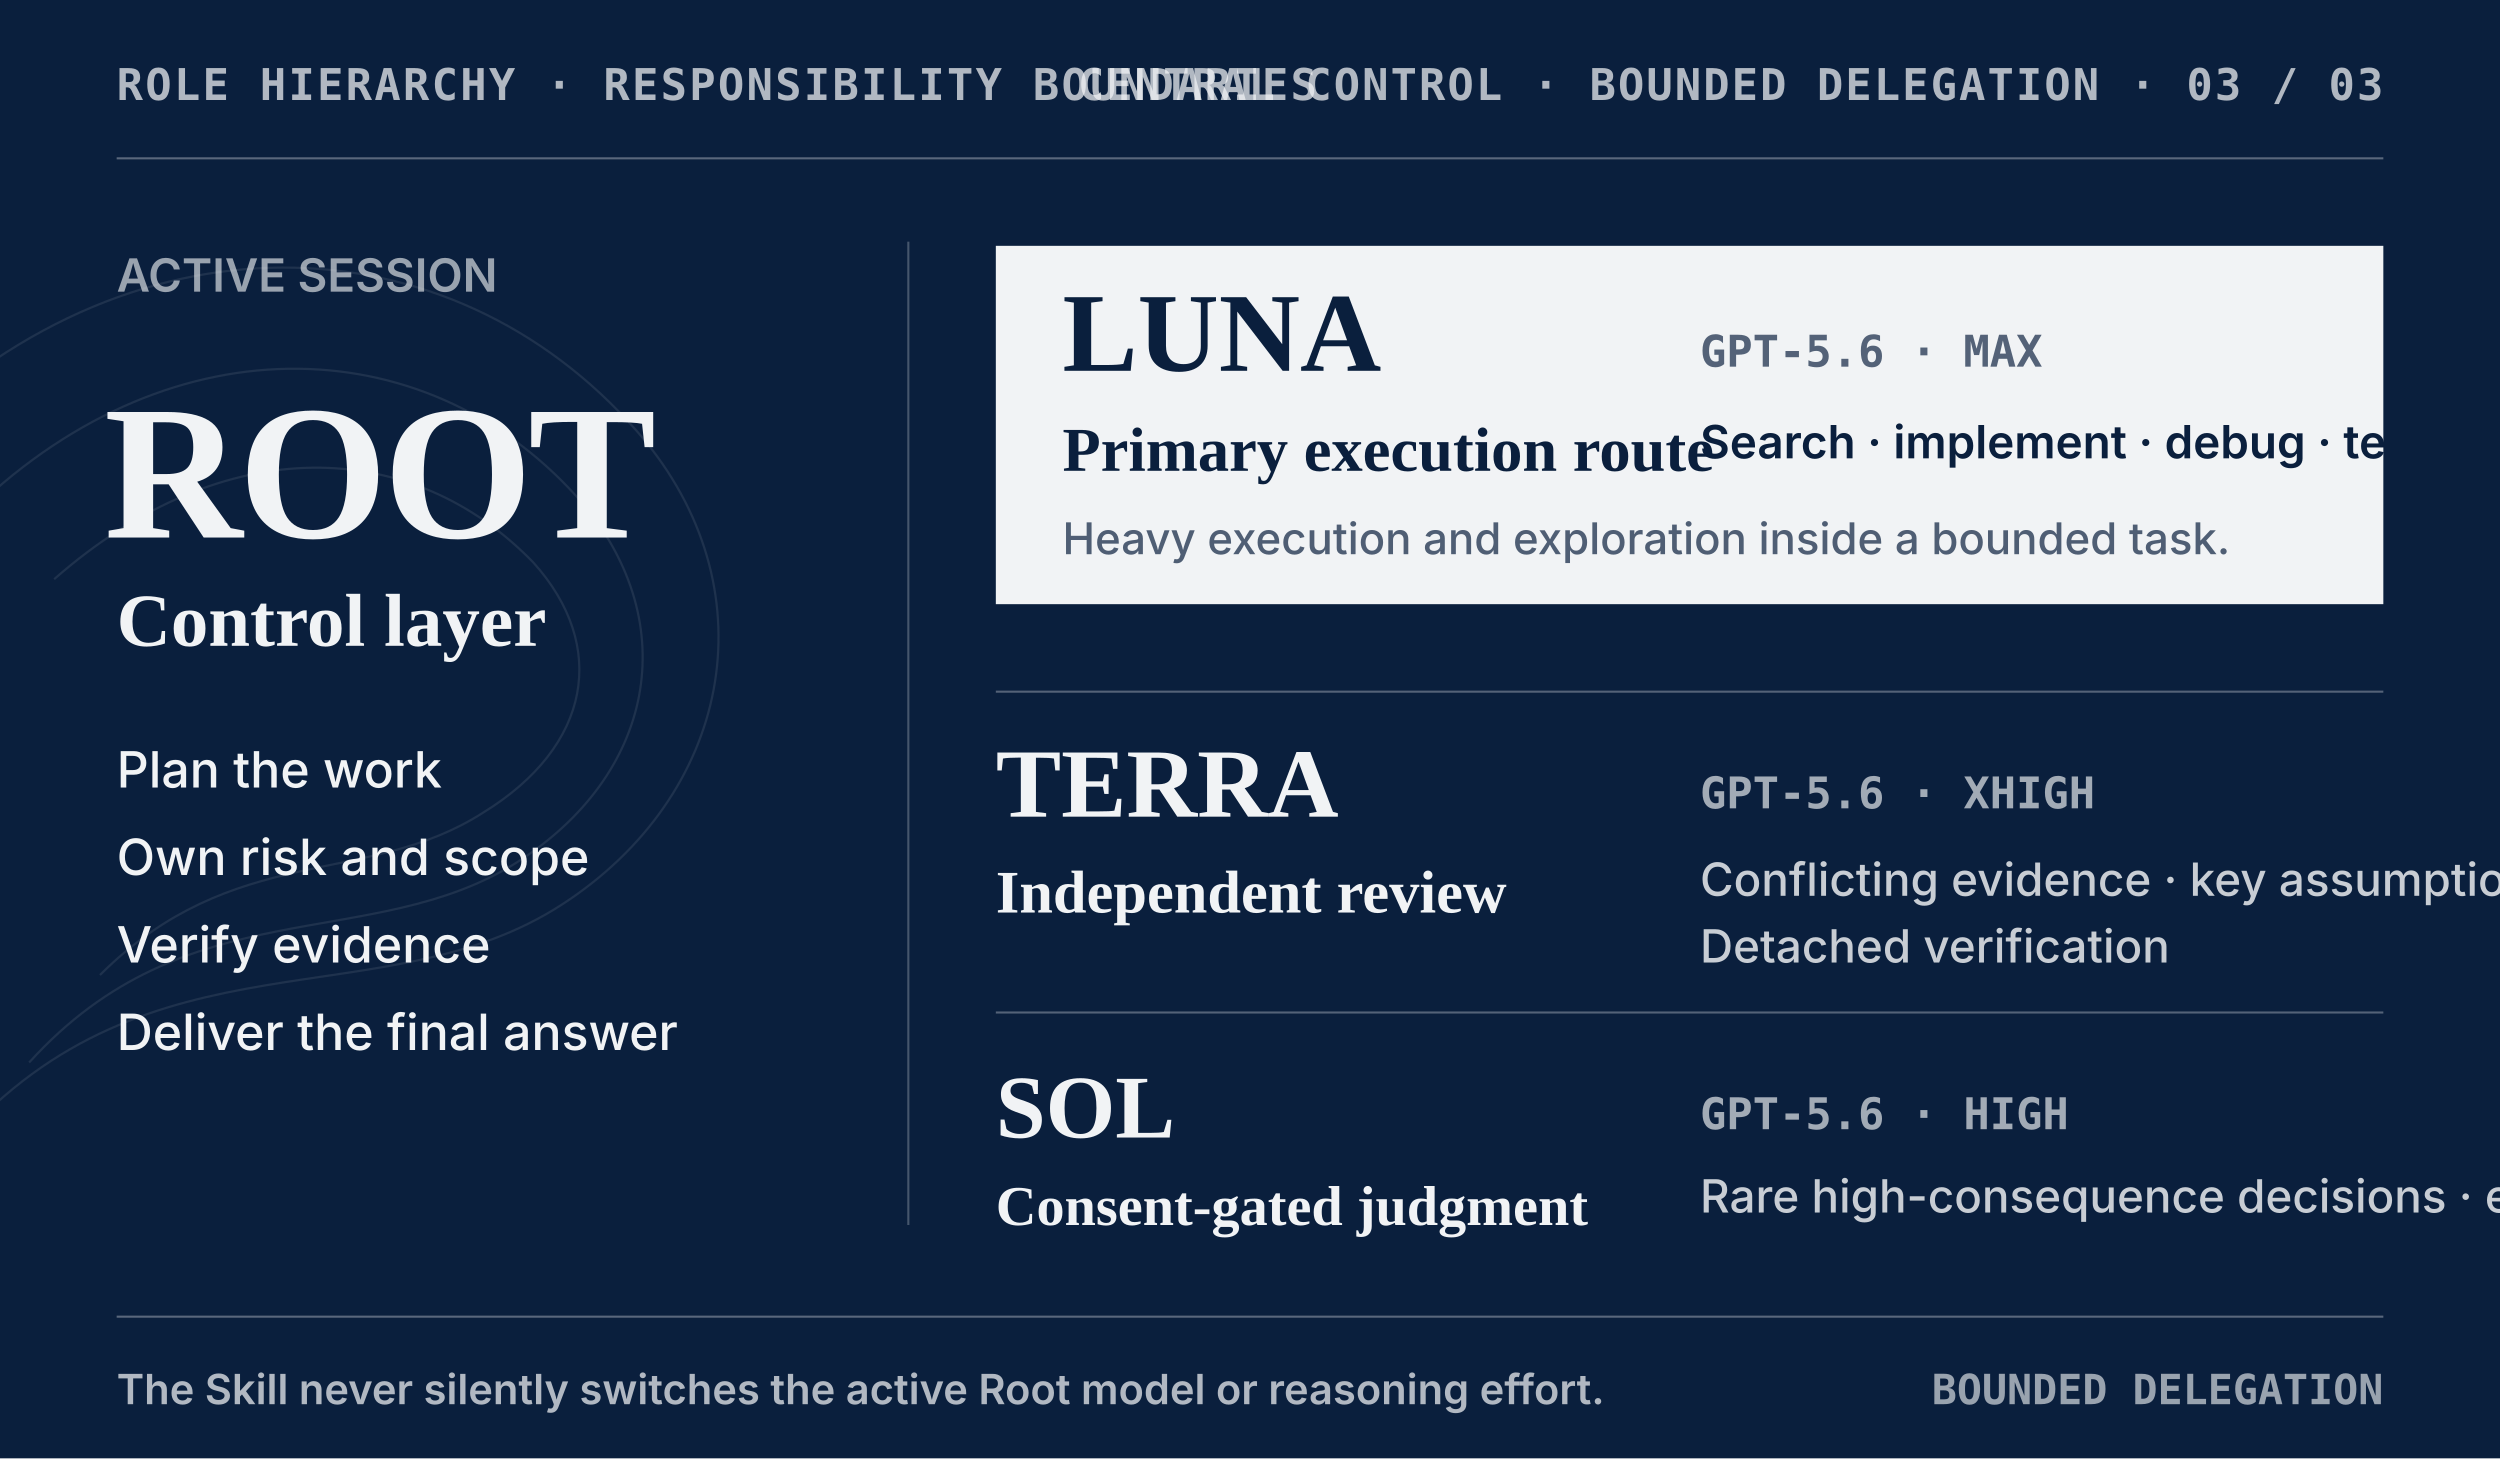
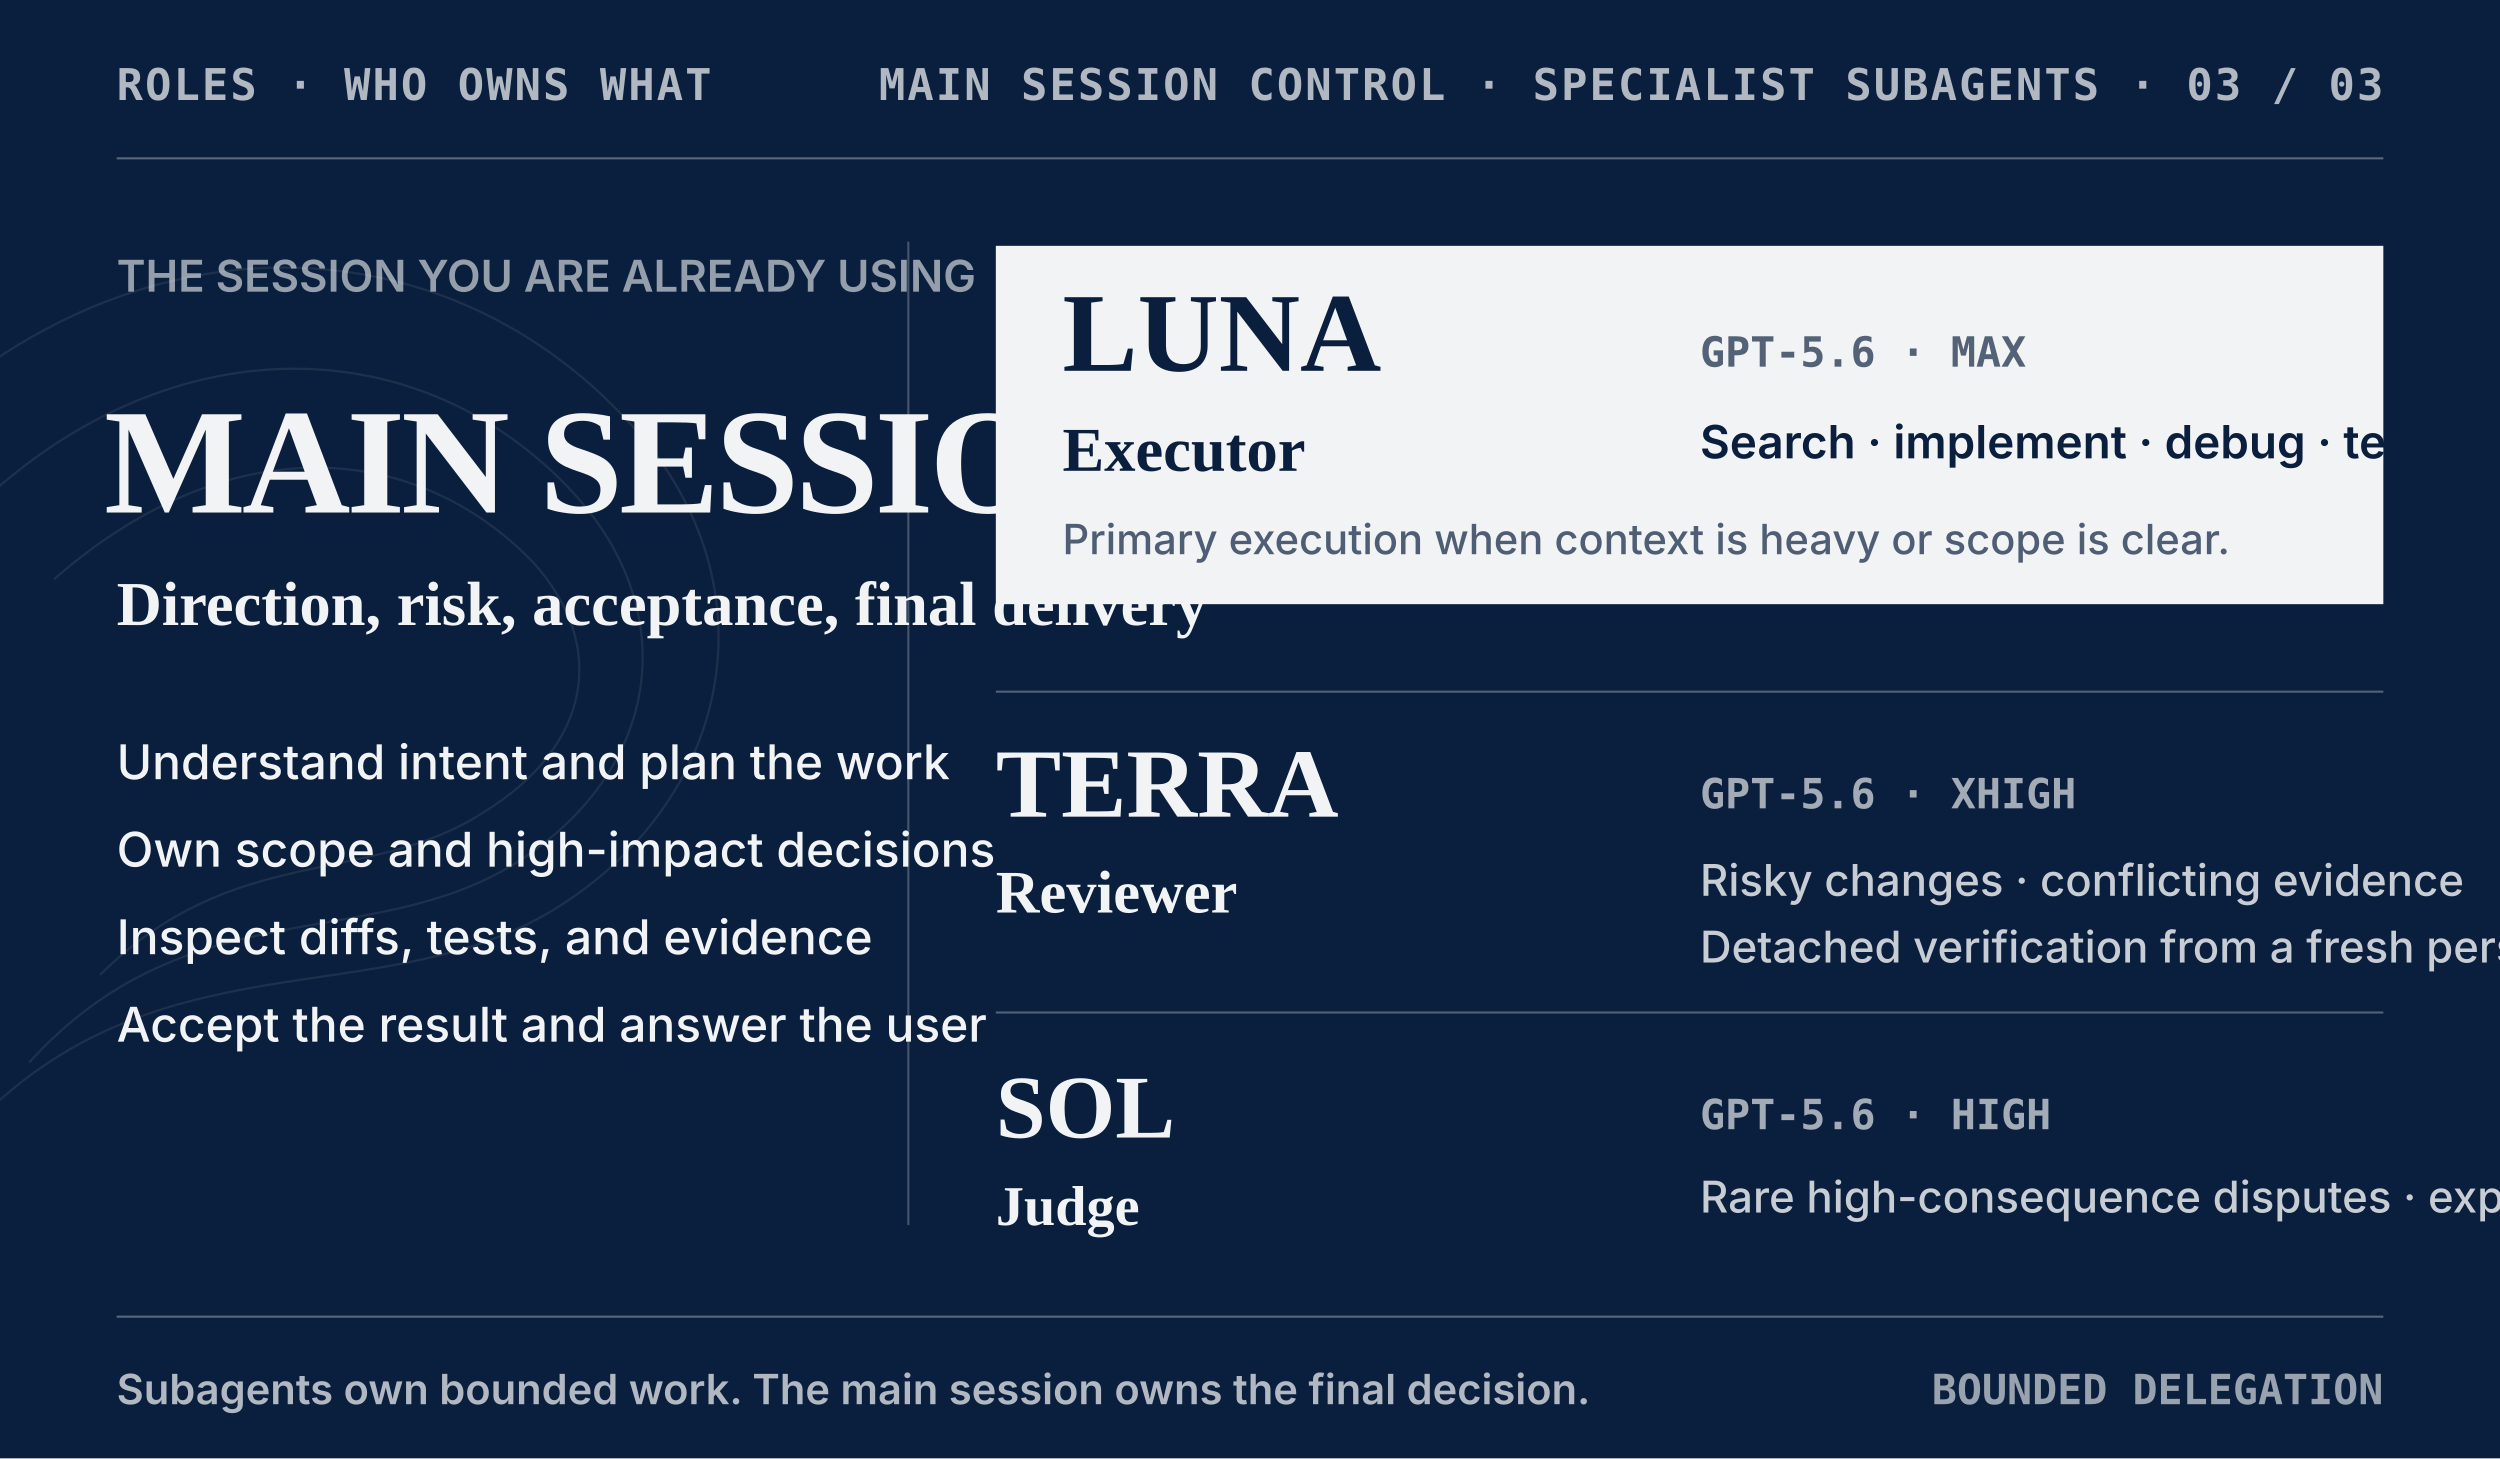
<svg xmlns="http://www.w3.org/2000/svg" width="1200" height="700" viewBox="0 0 1200 700" role="img" aria-labelledby="title desc">
  <rect width="1200" height="700" fill="#0a1f3d" />
-   <g fill="none" stroke="#f1f3f5" stroke-width="1.05" opacity="0.09">
+   <g fill="none" stroke="#f1f3f5" stroke-width="1.05" opacity="0.085">
    <path d="M-48 210 C68 96 222 106 310 212 C370 286 350 382 270 434 C184 490 72 444 -20 548" />
    <path d="M-12 244 C84 152 208 158 280 242 C328 300 314 372 248 414 C178 458 90 426 14 510" />
    <path d="M26 278 C108 206 198 210 256 270 C292 310 284 358 232 390 C176 426 112 404 48 468" />
  </g>
  <line x1="56" y1="76" x2="1144" y2="76" stroke="#f1f3f5" stroke-width="1" opacity="0.34" />
  <line x1="56" y1="632" x2="1144" y2="632" stroke="#f1f3f5" stroke-width="1" opacity="0.34" />
-   <text x="56" y="48" font-family="IBM Plex Mono, SFMono-Regular, Menlo, monospace" font-size="21" font-weight="600" letter-spacing="1.1" fill="#f1f3f5" opacity="0.72">ROLE HIERARCHY · RESPONSIBILITY BOUNDARIES</text>
-   <text x="1144" y="48" text-anchor="end" font-family="IBM Plex Mono, SFMono-Regular, Menlo, monospace" font-size="21" font-weight="600" letter-spacing="1" fill="#f1f3f5" opacity="0.72">CENTRAL CONTROL · BOUNDED DELEGATION · 03 / 03</text>
-   <text x="56" y="140" font-family="Inter, Helvetica Neue, Arial, sans-serif" font-size="22" font-weight="600" fill="#f1f3f5" opacity="0.62">ACTIVE SESSION</text>
-   <text x="50" y="258" font-family="Playfair Display, Georgia, Times New Roman, serif" font-size="92" font-weight="700" letter-spacing="-2" fill="#f1f3f5">ROOT</text>
-   <text x="56" y="310" font-family="Playfair Display, Georgia, Times New Roman, serif" font-size="36" font-weight="700" fill="#f1f3f5">Control layer</text>
-   <text x="56" y="378" font-family="Inter, Helvetica Neue, Arial, sans-serif" font-size="24" font-weight="500" fill="#f1f3f5">Plan the work</text>
-   <text x="56" y="420" font-family="Inter, Helvetica Neue, Arial, sans-serif" font-size="24" font-weight="500" fill="#f1f3f5">Own risk and scope</text>
-   <text x="56" y="462" font-family="Inter, Helvetica Neue, Arial, sans-serif" font-size="24" font-weight="500" fill="#f1f3f5">Verify evidence</text>
-   <text x="56" y="504" font-family="Inter, Helvetica Neue, Arial, sans-serif" font-size="24" font-weight="500" fill="#f1f3f5">Deliver the final answer</text>
+   <text x="56" y="48" font-family="IBM Plex Mono, SFMono-Regular, Menlo, monospace" font-size="21" font-weight="600" letter-spacing="1" fill="#f1f3f5" opacity="0.72">ROLES · WHO OWNS WHAT</text>
+   <text x="1144" y="48" text-anchor="end" font-family="IBM Plex Mono, SFMono-Regular, Menlo, monospace" font-size="21" font-weight="600" letter-spacing="1" fill="#f1f3f5" opacity="0.72">MAIN SESSION CONTROL · SPECIALIST SUBAGENTS · 03 / 03</text>
+   <text x="56" y="140" font-family="Inter, Helvetica Neue, Arial, sans-serif" font-size="21" font-weight="600" fill="#f1f3f5" opacity="0.6">THE SESSION YOU ARE ALREADY USING</text>
+   <text x="50" y="246" font-family="Playfair Display, Georgia, Times New Roman, serif" font-size="72" font-weight="700" letter-spacing="-1.8" fill="#f1f3f5">MAIN SESSION</text>
+   <text x="56" y="300" font-family="Playfair Display, Georgia, Times New Roman, serif" font-size="30" font-weight="700" fill="#f1f3f5">Direction, risk, acceptance, final delivery</text>
+   <text x="56" y="374" font-family="Inter, Helvetica Neue, Arial, sans-serif" font-size="23" font-weight="500" fill="#f1f3f5">Understand intent and plan the work</text>
+   <text x="56" y="416" font-family="Inter, Helvetica Neue, Arial, sans-serif" font-size="23" font-weight="500" fill="#f1f3f5">Own scope and high-impact decisions</text>
+   <text x="56" y="458" font-family="Inter, Helvetica Neue, Arial, sans-serif" font-size="23" font-weight="500" fill="#f1f3f5">Inspect diffs, tests, and evidence</text>
+   <text x="56" y="500" font-family="Inter, Helvetica Neue, Arial, sans-serif" font-size="23" font-weight="500" fill="#f1f3f5">Accept the result and answer the user</text>
  <line x1="436" y1="116" x2="436" y2="588" stroke="#f1f3f5" stroke-width="1" opacity="0.26" />
  <rect x="478" y="118" width="666" height="172" fill="#f1f3f5" />
  <text x="510" y="178" font-family="Playfair Display, Georgia, Times New Roman, serif" font-size="54" font-weight="700" fill="#0a1f3d">LUNA</text>
-   <text x="510" y="226" font-family="Playfair Display, Georgia, Times New Roman, serif" font-size="30" font-weight="700" fill="#0a1f3d">Primary execution route</text>
-   <text x="816" y="176" font-family="IBM Plex Mono, SFMono-Regular, Menlo, monospace" font-size="21" font-weight="600" fill="#0a1f3d" opacity="0.68">GPT-5.6 · MAX</text>
+   <text x="510" y="226" font-family="Playfair Display, Georgia, Times New Roman, serif" font-size="30" font-weight="700" fill="#0a1f3d">Executor</text>
+   <text x="816" y="176" font-family="IBM Plex Mono, SFMono-Regular, Menlo, monospace" font-size="20" font-weight="600" fill="#0a1f3d" opacity="0.68">GPT-5.6 · MAX</text>
  <text x="816" y="220" font-family="Inter, Helvetica Neue, Arial, sans-serif" font-size="22" font-weight="600" fill="#0a1f3d">Search · implement · debug · test</text>
-   <text x="510" y="266" font-family="Inter, Helvetica Neue, Arial, sans-serif" font-size="21" font-weight="500" fill="#0a1f3d" opacity="0.7">Heavy execution and exploration inside a bounded task.</text>
+   <text x="510" y="266" font-family="Inter, Helvetica Neue, Arial, sans-serif" font-size="20" font-weight="500" fill="#0a1f3d" opacity="0.7">Primary execution when context is heavy or scope is clear.</text>
  <line x1="478" y1="332" x2="1144" y2="332" stroke="#f1f3f5" stroke-width="1" opacity="0.32" />
  <text x="478" y="392" font-family="Playfair Display, Georgia, Times New Roman, serif" font-size="47" font-weight="700" fill="#f1f3f5">TERRA</text>
-   <text x="478" y="438" font-family="Playfair Display, Georgia, Times New Roman, serif" font-size="29" font-weight="700" fill="#f1f3f5">Independent review</text>
-   <text x="816" y="388" font-family="IBM Plex Mono, SFMono-Regular, Menlo, monospace" font-size="21" font-weight="600" fill="#f1f3f5" opacity="0.66">GPT-5.6 · XHIGH</text>
-   <text x="816" y="430" font-family="Inter, Helvetica Neue, Arial, sans-serif" font-size="22" font-weight="500" fill="#f1f3f5" opacity="0.82">Conflicting evidence · key assumptions</text>
-   <text x="816" y="462" font-family="Inter, Helvetica Neue, Arial, sans-serif" font-size="22" font-weight="500" fill="#f1f3f5" opacity="0.82">Detached verification</text>
+   <text x="478" y="438" font-family="Playfair Display, Georgia, Times New Roman, serif" font-size="29" font-weight="700" fill="#f1f3f5">Reviewer</text>
+   <text x="816" y="388" font-family="IBM Plex Mono, SFMono-Regular, Menlo, monospace" font-size="20" font-weight="600" fill="#f1f3f5" opacity="0.66">GPT-5.6 · XHIGH</text>
+   <text x="816" y="430" font-family="Inter, Helvetica Neue, Arial, sans-serif" font-size="21" font-weight="500" fill="#f1f3f5" opacity="0.82">Risky changes · conflicting evidence</text>
+   <text x="816" y="462" font-family="Inter, Helvetica Neue, Arial, sans-serif" font-size="21" font-weight="500" fill="#f1f3f5" opacity="0.82">Detached verification from a fresh perspective</text>
  <line x1="478" y1="486" x2="1144" y2="486" stroke="#f1f3f5" stroke-width="1" opacity="0.32" />
  <text x="478" y="546" font-family="Playfair Display, Georgia, Times New Roman, serif" font-size="43" font-weight="700" fill="#f1f3f5">SOL</text>
-   <text x="478" y="588" font-family="Playfair Display, Georgia, Times New Roman, serif" font-size="27" font-weight="700" fill="#f1f3f5">Consent-gated judgment</text>
-   <text x="816" y="542" font-family="IBM Plex Mono, SFMono-Regular, Menlo, monospace" font-size="21" font-weight="600" fill="#f1f3f5" opacity="0.66">GPT-5.6 · HIGH</text>
-   <text x="816" y="582" font-family="Inter, Helvetica Neue, Arial, sans-serif" font-size="22" font-weight="500" fill="#f1f3f5" opacity="0.82">Rare high-consequence decisions · explicit consent required</text>
-   <text x="56" y="674" font-family="Inter, Helvetica Neue, Arial, sans-serif" font-size="20" font-weight="600" fill="#f1f3f5" opacity="0.72">The Skill never silently switches the active Root model or reasoning effort.</text>
+   <text x="478" y="588" font-family="Playfair Display, Georgia, Times New Roman, serif" font-size="27" font-weight="700" fill="#f1f3f5">Judge</text>
+   <text x="816" y="542" font-family="IBM Plex Mono, SFMono-Regular, Menlo, monospace" font-size="20" font-weight="600" fill="#f1f3f5" opacity="0.66">GPT-5.6 · HIGH</text>
+   <text x="816" y="582" font-family="Inter, Helvetica Neue, Arial, sans-serif" font-size="21" font-weight="500" fill="#f1f3f5" opacity="0.82">Rare high-consequence disputes · explicit consent required</text>
+   <text x="56" y="674" font-family="Inter, Helvetica Neue, Arial, sans-serif" font-size="20" font-weight="600" fill="#f1f3f5" opacity="0.72">Subagents own bounded work. The main session owns the final decision.</text>
  <text x="1144" y="674" text-anchor="end" font-family="IBM Plex Mono, SFMono-Regular, Menlo, monospace" font-size="20" font-weight="600" fill="#f1f3f5" opacity="0.62">BOUNDED DELEGATION</text>
</svg>
